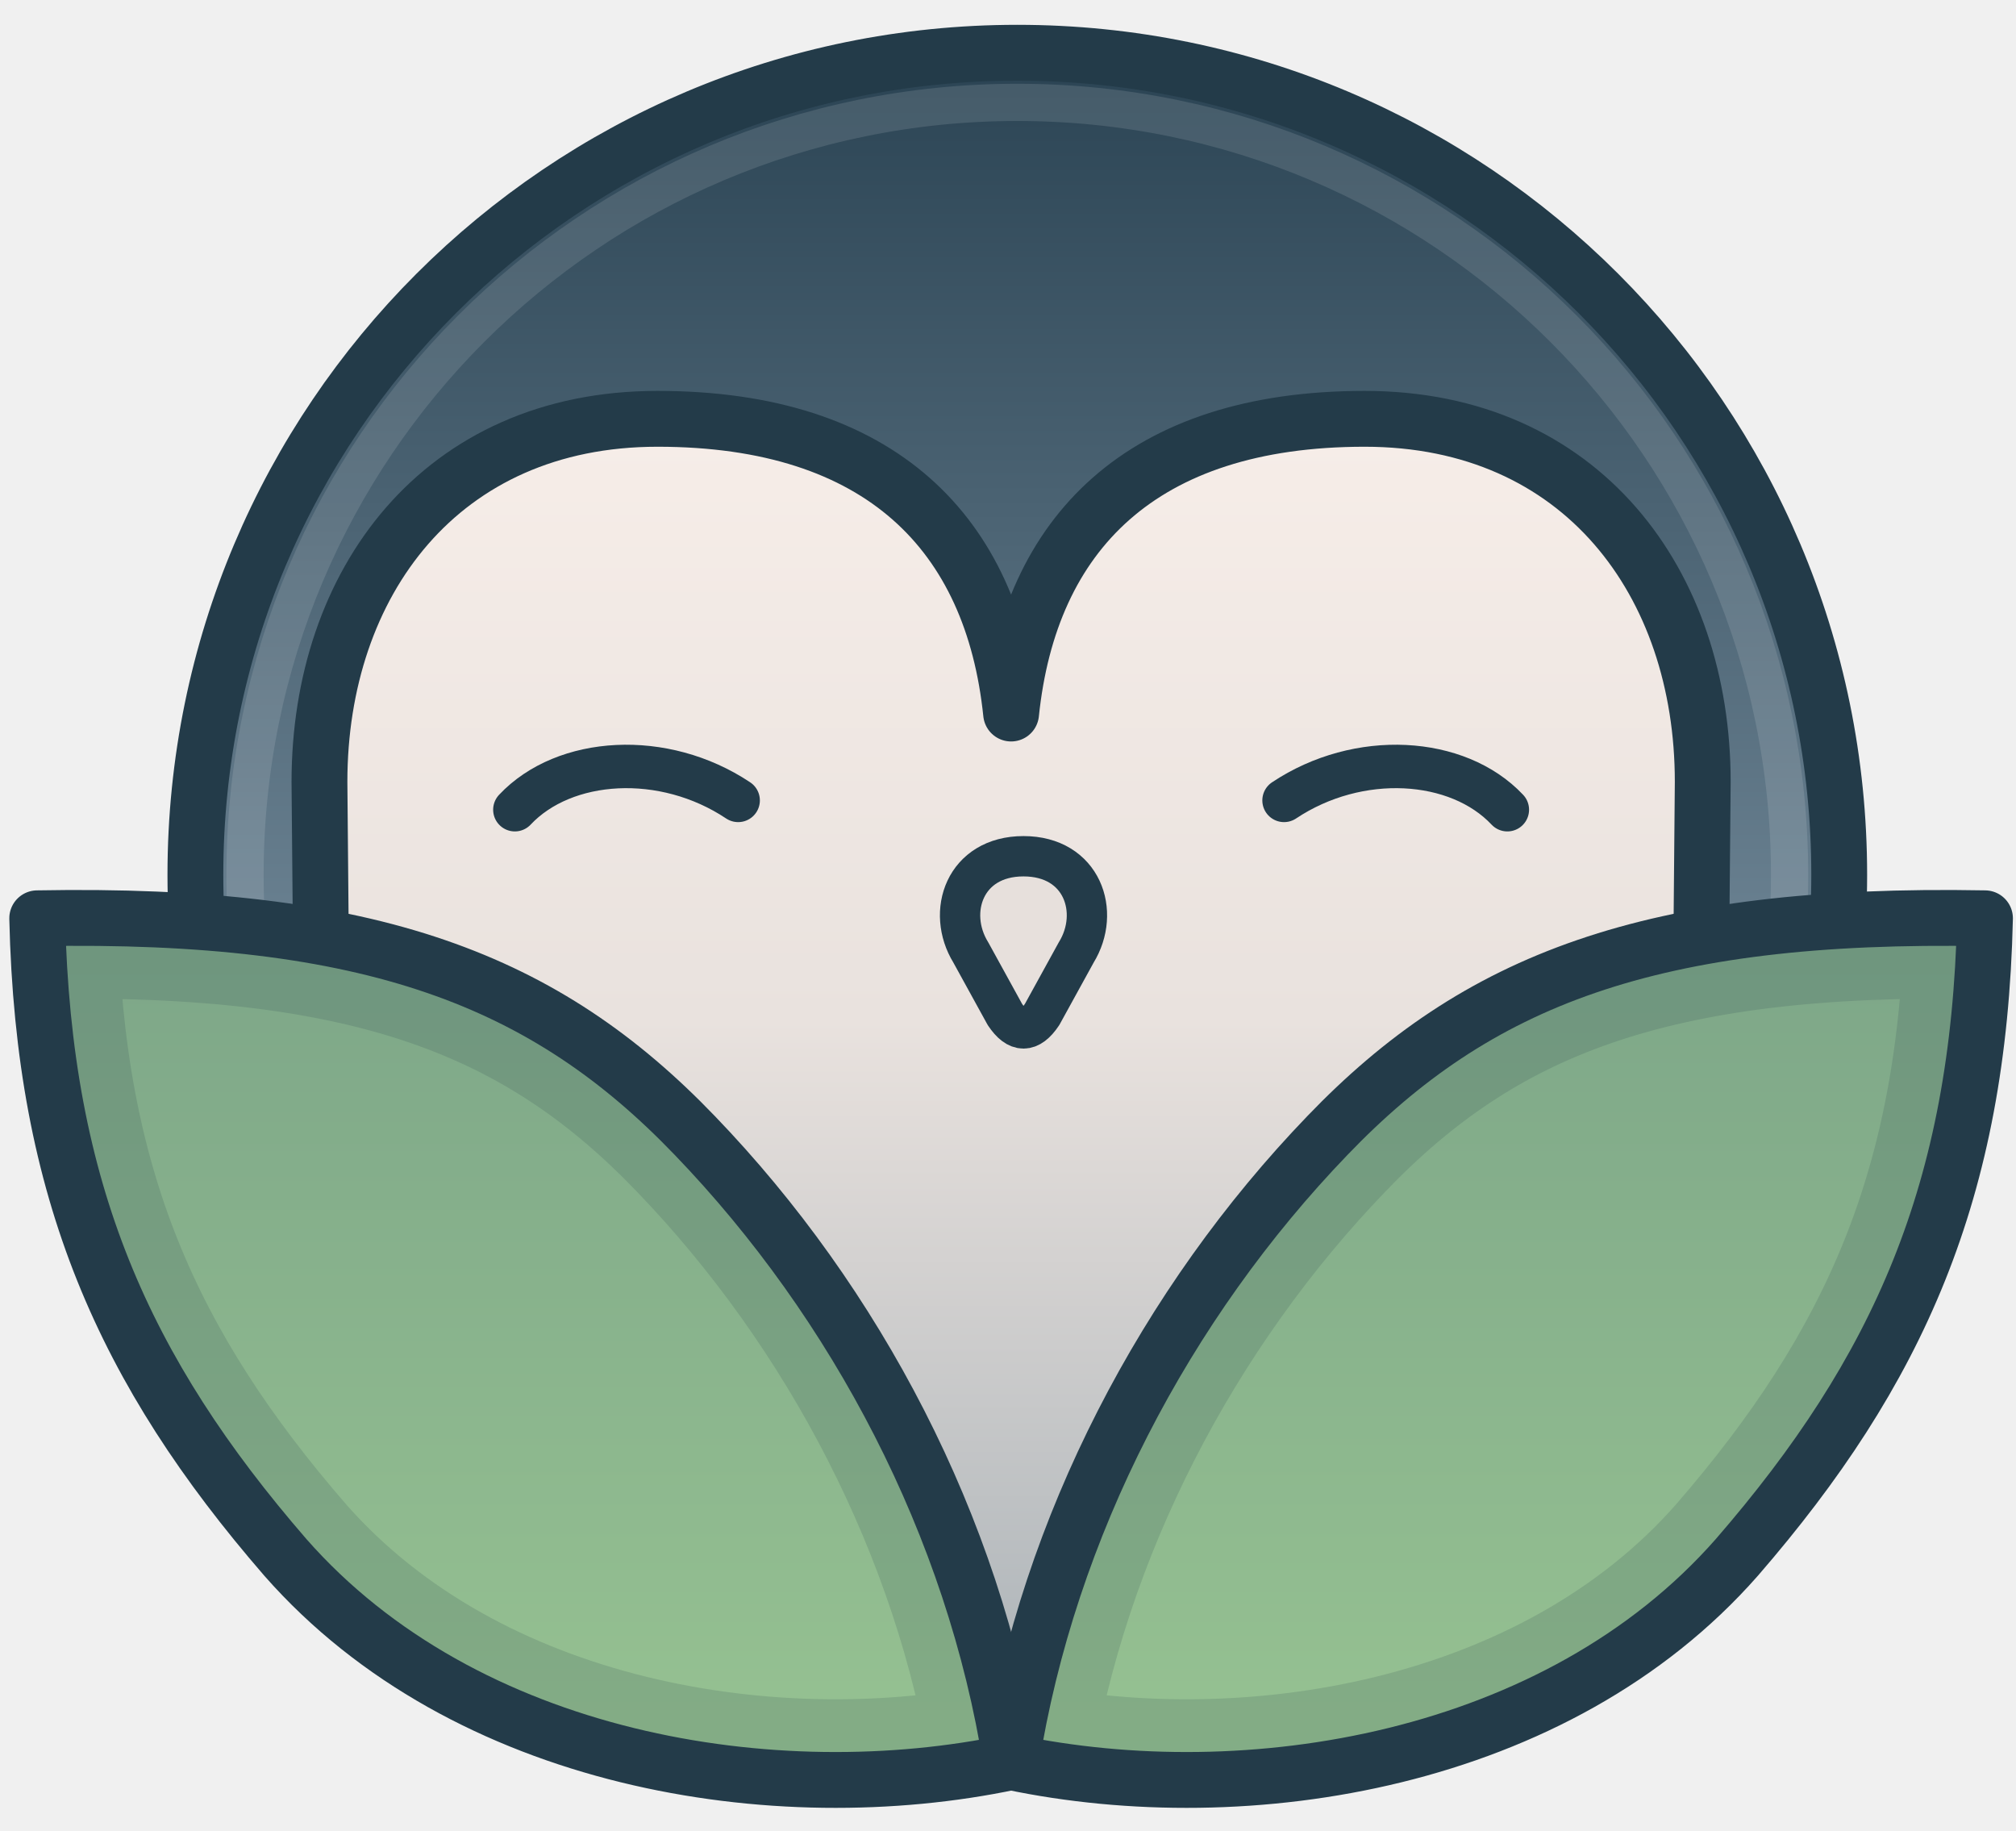
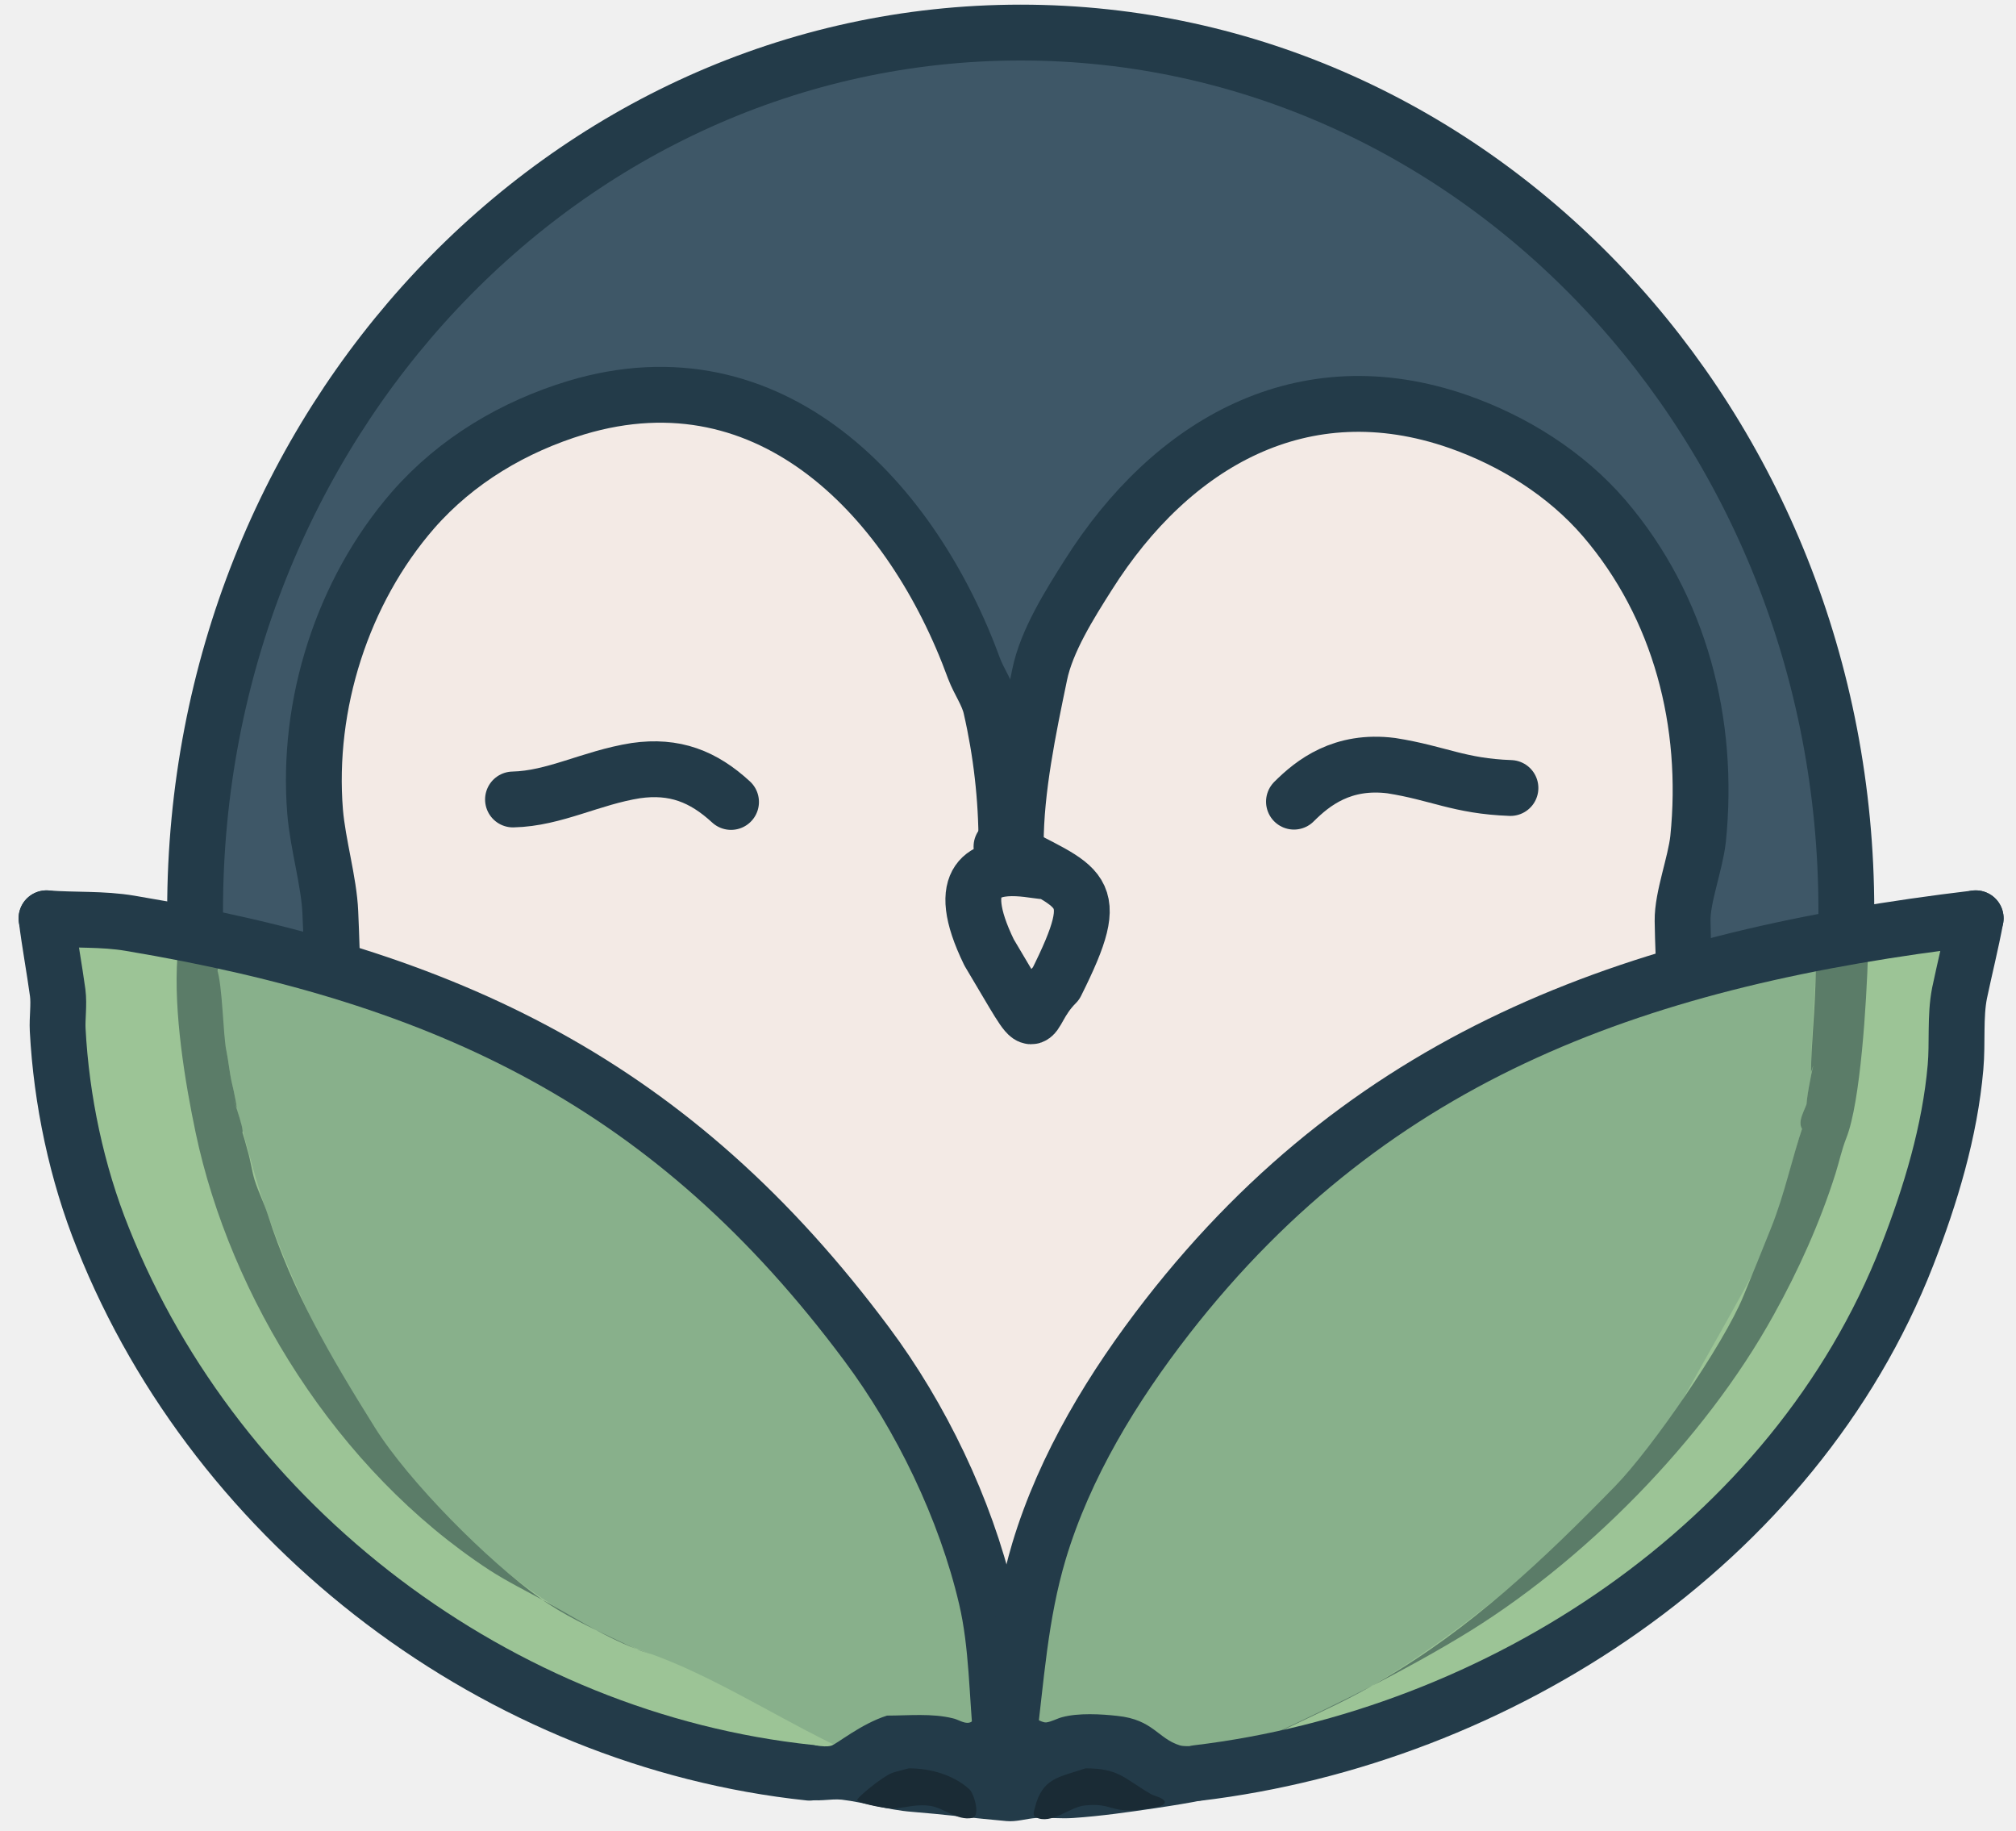
<svg xmlns="http://www.w3.org/2000/svg" viewBox="0 0 650 590" width="650" height="590">
  <defs>
-     <linearGradient id="ks-head" gradientUnits="userSpaceOnUse" x1="0" y1="20" x2="0" y2="545">
-       <stop offset="0" stop-color="#2b4454" />
-       <stop offset="0.55" stop-color="#6b8292" />
-       <stop offset="1" stop-color="#93a5b2" />
-     </linearGradient>
-     <linearGradient id="ks-face" gradientUnits="userSpaceOnUse" x1="0" y1="140" x2="0" y2="560">
-       <stop offset="0" stop-color="#f6ede8" />
-       <stop offset="0.45" stop-color="#e9e2de" />
-       <stop offset="1" stop-color="#a9b1b6" />
-     </linearGradient>
-     <linearGradient id="ks-leaf" gradientUnits="userSpaceOnUse" x1="0" y1="300" x2="0" y2="575">
-       <stop offset="0" stop-color="#7da688" />
-       <stop offset="1" stop-color="#97c392" />
-     </linearGradient>
    <clipPath id="ks-head-clip">
-       <circle cx="328" cy="282" r="265" />
+       <ellipse cx="329.1" cy="293.5" rx="266.2" ry="283.0" />
    </clipPath>
-     <path id="ks-leaf-left-shape" d="M12 296 C120 294 176 316 224 366 C276 420 314 492 326 568 C250 584 150 568 92 502 C40 442 14 384 12 296 Z" />
-     <path id="ks-leaf-right-shape" d="M640 296 C532 294 476 316 428 366 C376 420 338 492 326 568 C402 584 502 568 560 502 C612 442 638 384 640 296 Z" />
    <clipPath id="ks-leaf-left-clip">
-       <use href="#ks-leaf-left-shape" />
+       <path d="M15 296 C24 296.7 33 296.1 41.9 297.6 C150.3 315.7 243.4 361.4 296.7 461.1 C310.6 487 319.3 515.8 322 545 C322.8 554.1 334.1 567.8 326 572 C318.3 576 308.7 574.1 300 574 C271.1 573.8 247.1 569.6 220 562.8 C136.9 541.8 60.9 478.2 32.1 396.3 C20.6 363.5 19.1 330.3 15 296 Z" />
    </clipPath>
    <clipPath id="ks-leaf-right-clip">
-       <use href="#ks-leaf-right-shape" />
+       <path d="M637 296 C519.6 310 418.3 348.9 355.8 453.9 C339.6 481 328.9 513.9 326 545 C325.2 554 317.8 568.3 326 572 C333.9 575.5 343.3 574.1 352 574 C379.7 573.8 403.8 569 430.1 562.4 C510.2 542.3 584.5 482.5 614.9 404.7 C622.5 385.2 628.7 364.6 630.5 344 C631.2 336.2 630.3 327.7 631.8 320.1 C633.5 312 635.5 304.1 637 296 Z" />
    </clipPath>
  </defs>
  <g fill="none" stroke="#233b49" stroke-width="18" stroke-linecap="round" stroke-linejoin="round">
    <g id="head">
-       <circle cx="328" cy="282" r="265" fill="url(#ks-head)" />
-       <circle cx="328" cy="282" r="249" stroke="#ffffff" stroke-opacity="0.12" stroke-width="12" />
+       <ellipse cx="329.1" cy="293.5" rx="266.2" ry="283.0" fill="#3e5767" />
    </g>
    <g id="face" clip-path="url(#ks-head-clip)">
-       <path fill="url(#ks-face)" d="M326 230 C320 172 284 135 212 135 C142 135 103 188 103 252 L106 590 L546 590 L549 252 C549 188 510 135 440 135 C368 135 332 172 326 230 Z" />
+       <path fill="#f3eae5" stroke="none" d="M108 340 C107.3 324.7 107.2 309.4 106.5 294.1 C106.2 287.4 103.8 280.3 102.8 273.6 C98.3 244.7 103.9 215.3 116.3 189.1 C146.4 125.8 232.1 105.4 281.3 158.9 C297.4 176.4 305.9 197 315.2 218.4 C316.6 221.6 318.7 224.6 319.5 228 C322.8 242.4 321.2 257.6 324.5 272 C326.2 279.4 329 257.5 330 250 C331 242.6 332.3 235.3 333.5 228 C337.5 202.6 353.1 177.5 370.8 159 C414.4 113.4 490.1 126.4 524.6 176.5 C545.1 206.2 552.7 243.7 546.4 279.3 C545.4 284.7 542.4 291.4 542.5 296.8 C542.7 311.2 543.8 325.6 544 340 C545 413.3 597.1 507.4 546 560 C495.8 611.6 402 560 330 560 C255.3 560 159 612.6 106 560 C53.9 508.4 173.5 372.9 108 340 Z" />
+       <path id="face-left" d="M108 340 C107.3 324.7 107.2 309.4 106.5 294.1 C106.1 284.3 102.5 272.3 101.6 261.7 C98.8 227.1 110.4 190.6 133.2 164.4 C147.2 148.4 165.7 137.5 185.8 131.4 C248.8 112.5 294.3 161.3 314.1 215.6 C315.7 219.8 318.5 223.6 319.5 228 C322.8 242.4 324.5 257.2 324.5 272" />
+       <path id="face-right" d="M544 340 C543.9 325.6 542.7 311.2 542.5 296.8 C542.4 289.2 546.6 278.5 547.5 270.4 C551.3 233.2 541.8 195.7 517.2 167 C504.8 152.6 487.9 142.1 470.2 135.9 C420 118.4 377.7 142.9 350.9 185.3 C345 194.6 337.4 206.6 335.2 217.5 C331.6 234.8 327.5 254.4 327.5 272" />
    </g>
-     <g id="eyes" stroke-width="14">
-       <path id="eye-left" d="M166 261 C182 244 214 242 238 258" />
-       <path id="eye-right" d="M414 258 C438 242 470 244 486 261" />
+     <g id="eyes">
+       <path id="eye-left" d="M165.4 257.7 C178.8 257.4 190.5 250.7 205 248.4 C217.5 246.6 226.8 250.3 235.7 258.5" />
+       <path id="eye-right" d="M417.2 258.4 C423.3 252.3 432.8 244.8 448.6 246.8 C463.8 249.2 470.4 253.4 487 254" />
    </g>
-     <g id="beak" stroke-width="13">
-       <path fill="#e7e0dc" d="M330 276 C349 276 355 294 347 307 L336 327 Q330 336 324 327 L313 307 C305 294 311 276 330 276 Z" />
+     <g id="beak">
+       <path fill="#f3eae5" d="M322.9 272.9 C348.7 287 356.5 285 340.5 317 C329.5 328 337.2 337.6 318.9 307 C295 257.9 365.5 295.2 322.9 272.9 Z" />
    </g>
    <g id="leaf-left">
-       <use href="#ks-leaf-left-shape" fill="url(#ks-leaf)" stroke="none" />
-       <use href="#ks-leaf-left-shape" clip-path="url(#ks-leaf-left-clip)" stroke-width="52" stroke-opacity="0.16" />
-       <use href="#ks-leaf-left-shape" />
+       <path fill="#9cc496" stroke="none" d="M15 296 C24 296.7 33 296.1 41.9 297.6 C150.3 315.7 243.4 361.4 296.7 461.1 C310.6 487 319.3 515.8 322 545 C322.8 554.1 334.1 567.8 326 572 C318.3 576 308.7 574.1 300 574 C271.1 573.8 247.1 569.6 220 562.8 C136.9 541.8 60.9 478.2 32.1 396.3 C20.6 363.5 19.1 330.3 15 296 Z" />
+       <path fill="#88b08b" stroke="none" clip-path="url(#ks-leaf-left-clip)" d="M69.9 308.6 C70 315.7 71.2 330.9 73 338.7 C73.7 342.1 74 345.8 74.8 349.2 C75.4 351.6 76.9 359 76.1 356.6 C75.4 354.8 77.3 360.2 77.7 362.1 C78.7 366.7 80.1 371 81.3 375.5 C85.7 391.9 92.1 407.1 99.8 424 C121.2 470.7 160.5 515.5 209.8 533.1 C248.5 547 285.3 581 326 575 C416.9 561.6 272.1 386.9 200 330 C156.9 295.9 78.9 328.8 40 290 Z" />
+       <path fill="#5b7c68" stroke="none" clip-path="url(#ks-leaf-left-clip)" d="M57.2 308.4 C55.9 326.2 59.7 349.1 63.1 365.2 C74.2 417.7 108.3 473.7 157.8 506.1 C163.7 509.9 170 513 176.2 516.4 C187.1 522.4 197.8 529.5 209.8 533.1 C211.2 533.5 207.1 532.4 205.8 531.8 C203.3 530.7 200.9 529.6 198.4 528.4 C190.2 524.5 181.6 520.5 174.2 515.2 C157.3 503.2 131.9 477.7 120.9 460.2 C106.2 436.7 94.3 416.3 86.3 391.4 C85.1 387.7 83.3 384.2 82.1 380.4 C81.2 377.5 80.8 374 79.7 370.4 C79.2 368.5 78.7 366.7 78.1 364.8 C77.8 363.9 78 361.3 77.2 361.9 C76.4 362.6 77 364.6 78 365 C79.5 365.5 73.1 348.4 76.1 356.6 C76.9 359 75.4 351.6 74.8 349.2 C74 345.8 73.7 342.1 73 338.7 C71.9 333.9 71.8 317.5 69.9 312.2 C69.8 311.7 70.1 314 70.1 313.5 C70.1 311.9 71.5 308.8 69.9 308.6 C65.7 307.9 61.2 310 57.2 308.4 Z" />
+       <path d="M15 296 C24 296.7 33 296.1 41.9 297.6 C144.7 314.8 217.2 349.7 279.4 433.2 C296.9 456.6 311.3 486.4 318 515 C321.6 530.3 321.4 546.5 323 562" />
+       <path d="M15 296 C16 304 17.5 312 18.6 320 C19.1 323.9 18.4 328.1 18.6 332 C19.8 354.6 24.7 378 33.2 399.1 C70.4 492.4 160.9 560.8 261 571.4" />
    </g>
    <g id="leaf-right">
-       <use href="#ks-leaf-right-shape" fill="url(#ks-leaf)" stroke="none" />
-       <use href="#ks-leaf-right-shape" clip-path="url(#ks-leaf-right-clip)" stroke-width="52" stroke-opacity="0.16" />
-       <use href="#ks-leaf-right-shape" />
+       <path fill="#9cc496" stroke="none" d="M637 296 C519.6 310 418.3 348.9 355.8 453.9 C339.6 481 328.9 513.9 326 545 C325.2 554 317.8 568.3 326 572 C333.9 575.5 343.3 574.1 352 574 C379.7 573.8 403.8 569 430.1 562.4 C510.2 542.3 584.5 482.5 614.9 404.7 C622.5 385.2 628.7 364.6 630.5 344 C631.2 336.2 630.3 327.7 631.8 320.1 C633.5 312 635.5 304.1 637 296 Z" />
+       <path fill="#88b08b" stroke="none" clip-path="url(#ks-leaf-right-clip)" d="M585.5 306.8 C585.5 319.6 584 332.5 583.9 345.4 C583.9 346 584.7 343.1 584.6 343.7 C584.2 344.9 581.9 356.4 582.6 356.9 C583.1 357.4 583.1 353.9 582.9 354.6 C582.1 357.7 579.3 361.4 581.1 364 C581.4 364.4 581.7 361.9 581.5 362.4 C576.4 377.2 574.4 392.9 567.1 406.9 C559.4 421.5 551 435.8 543 450.3 C523.8 485.1 463.5 535 427.4 551.1 C399.1 563.8 352.7 592.3 326 575 C248.9 525 379.9 386.9 452 330 C495.1 295.9 573.1 328.8 612 290 Z" />
+       <path fill="#5b7c68" stroke="none" clip-path="url(#ks-leaf-right-clip)" d="M602.3 307.2 C601.8 323.2 599.9 355.2 595.3 366.8 C593.8 370.6 593 374.5 591.8 378.3 C586.8 394.1 579.9 409.4 571.9 423.8 C549.6 464.2 510.1 504.2 470.6 527.8 C447.8 541.5 423.9 552.7 399.9 563.9 C398.1 564.8 403.6 562.4 405.4 561.6 C409 559.8 412.6 558.1 416.3 556.4 C426.2 551.7 436 547.2 445.5 541.6 C474.2 525 497.9 502.5 520.8 479 C532.6 466.9 555.7 433.4 562.1 417.8 C565.1 410.5 568.1 403.2 571 395.9 C575.6 384.4 577.6 373.8 581.5 362.4 C581.7 361.9 581.4 364.4 581.1 364 C579.3 361.4 582.1 357.7 582.9 354.6 C583.1 353.9 583.1 357.4 582.6 356.9 C581.9 356.4 584.2 344.9 584.6 343.7 C584.7 343.1 583.9 346 583.9 345.4 C584 337.3 584.9 328.7 585.2 320.5 C585.4 316.9 585.4 313.5 585.5 309.8 C585.5 308.8 584.5 306.9 585.5 306.8 C591 305.9 597.1 309.3 602.3 307.2 Z" />
+       <path d="M637 296 C530.4 308.7 443.3 338.5 376.4 424.4 C358.9 446.9 343.3 472.4 335 500 C328.8 520.8 327.7 540.8 325 562" />
+       <path d="M637 296 C635.5 304.1 633.5 312 631.8 320.1 C630.3 327.7 631.2 336.2 630.5 344 C628.7 364.6 622.5 385.2 614.9 404.7 C578.5 497.9 483.2 559.9 386.1 571.5" />
+     </g>
+     <g id="feet">
+       <path fill="#233b49" stroke="none" d="M286 553 C277.5 555.7 269.8 562.2 268 562.7 C265.3 563.5 261.3 561.8 258.8 562.9 C257.6 563.5 257.2 579 259.6 579.8 C263.1 581 267.8 579.7 271.4 580.1 C278.9 581 286.2 583.4 293.8 584 C304 584.8 314.3 586.1 324.5 587 C327.8 587.3 330.9 586.2 334.1 586 C338.1 585.8 342.1 586.3 346.1 586 C355 585.4 364 584.1 372.8 582.8 C376 582.3 393.3 579.8 394.4 578.2 C395.7 576.3 395 572.9 395 570.8 C395 568.7 395.7 565.1 394.6 563.2 C393.7 561.6 383.2 563.5 380.4 562.6 C373.3 560.4 371.8 554.3 360.3 553.1 C355 552.5 347.7 552.1 342.5 553.5 C340.9 553.9 339 555 337.3 555.2 C335.5 555.3 333.2 553 330 553 C325.6 553 320.3 552.1 316 553 C314.5 553.3 313.8 555.1 312.4 555.3 C310.8 555.6 308.8 554.2 307.3 553.9 C300.5 552.2 293 553 286 553 Z" />
+       <path fill="#1a2b35" stroke="none" d="M293 570 C291.3 570.5 289.3 570.9 287.6 571.5 C284.6 572.6 275.9 579.7 276.4 580.3 C277.3 581.5 286.8 583.2 288.4 583 C292.4 582.5 295.9 581.5 300 582.1 C304.6 582.9 308.6 586.9 313.4 586 C316.3 585.5 314 578.1 312.6 576.8 C307.3 572 299.9 570 293 570 Z M350 570 C341.5 572.9 336.1 573 333.7 582.6 C333.5 583.6 332.7 585.1 334 585.8 C339 588.2 344.7 582.6 349.5 582 C359 580.9 358 584.9 369.3 583.1 C371.1 582.8 373.1 582.7 374.7 581.9 C375.2 581.7 375.8 581 375.5 580.6 C374.7 579.3 372.2 579 370.9 578.2 C362.5 573.3 360.8 570 350 570 Z" />
    </g>
  </g>
</svg>
